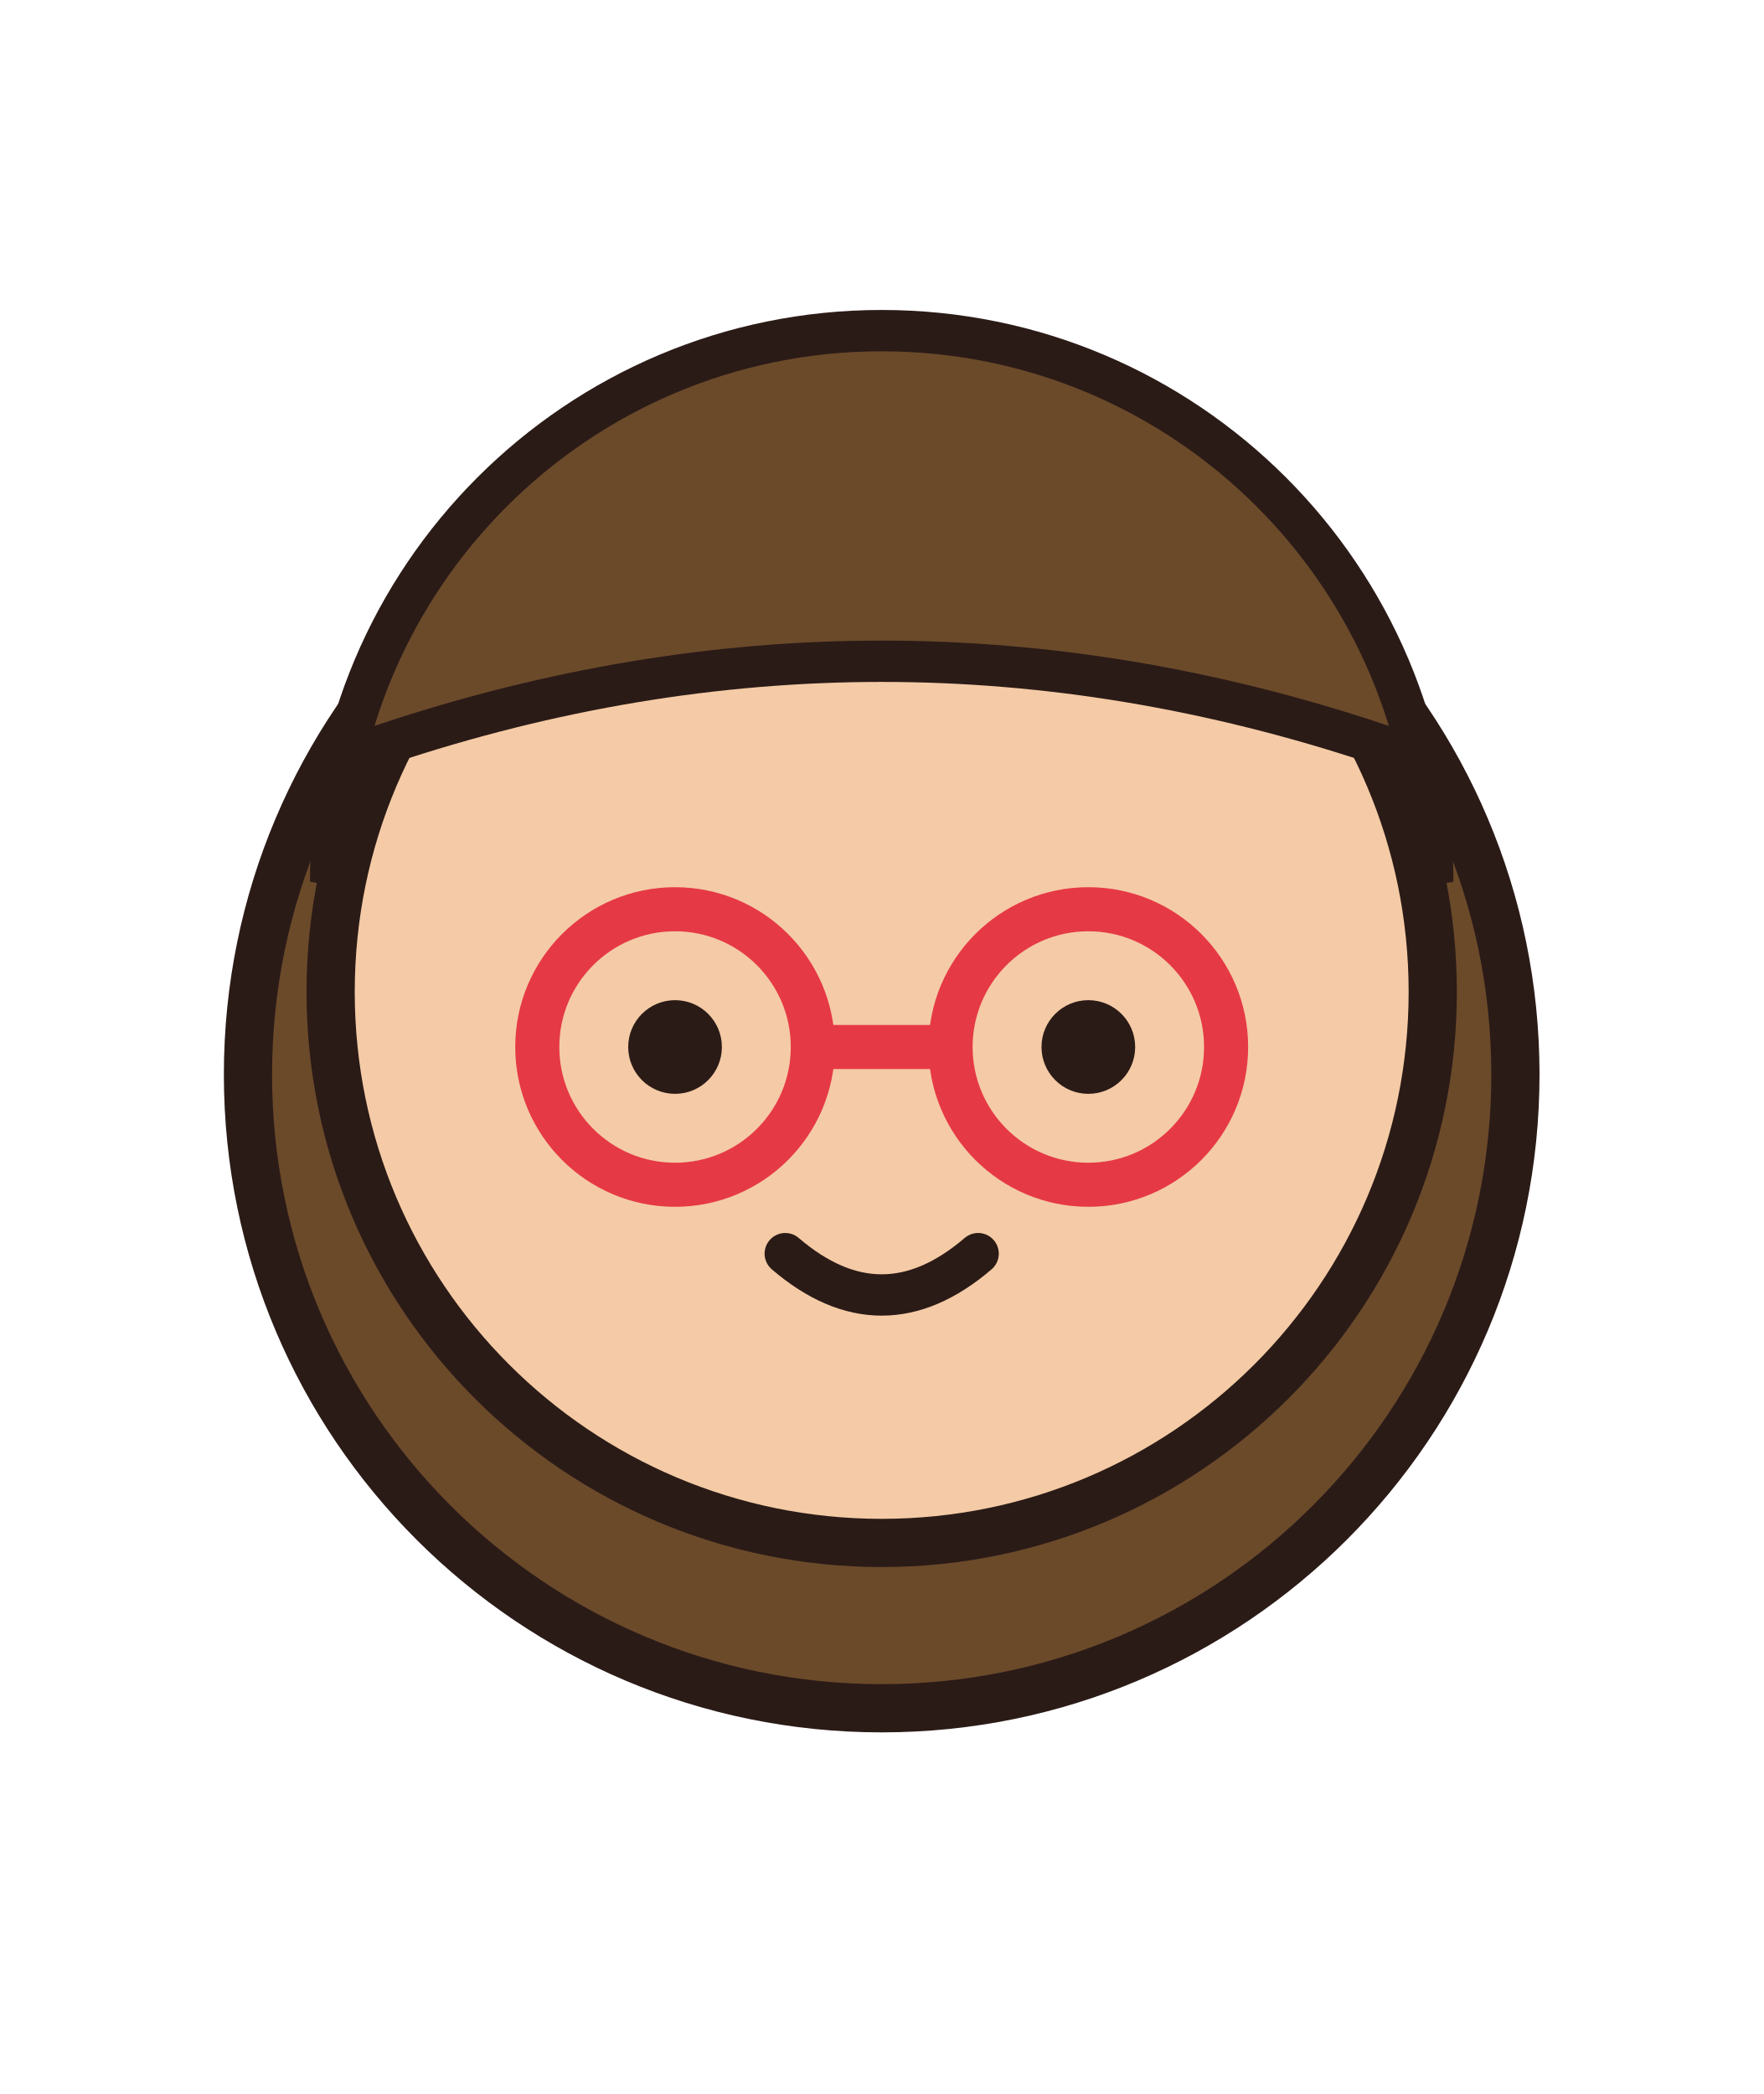
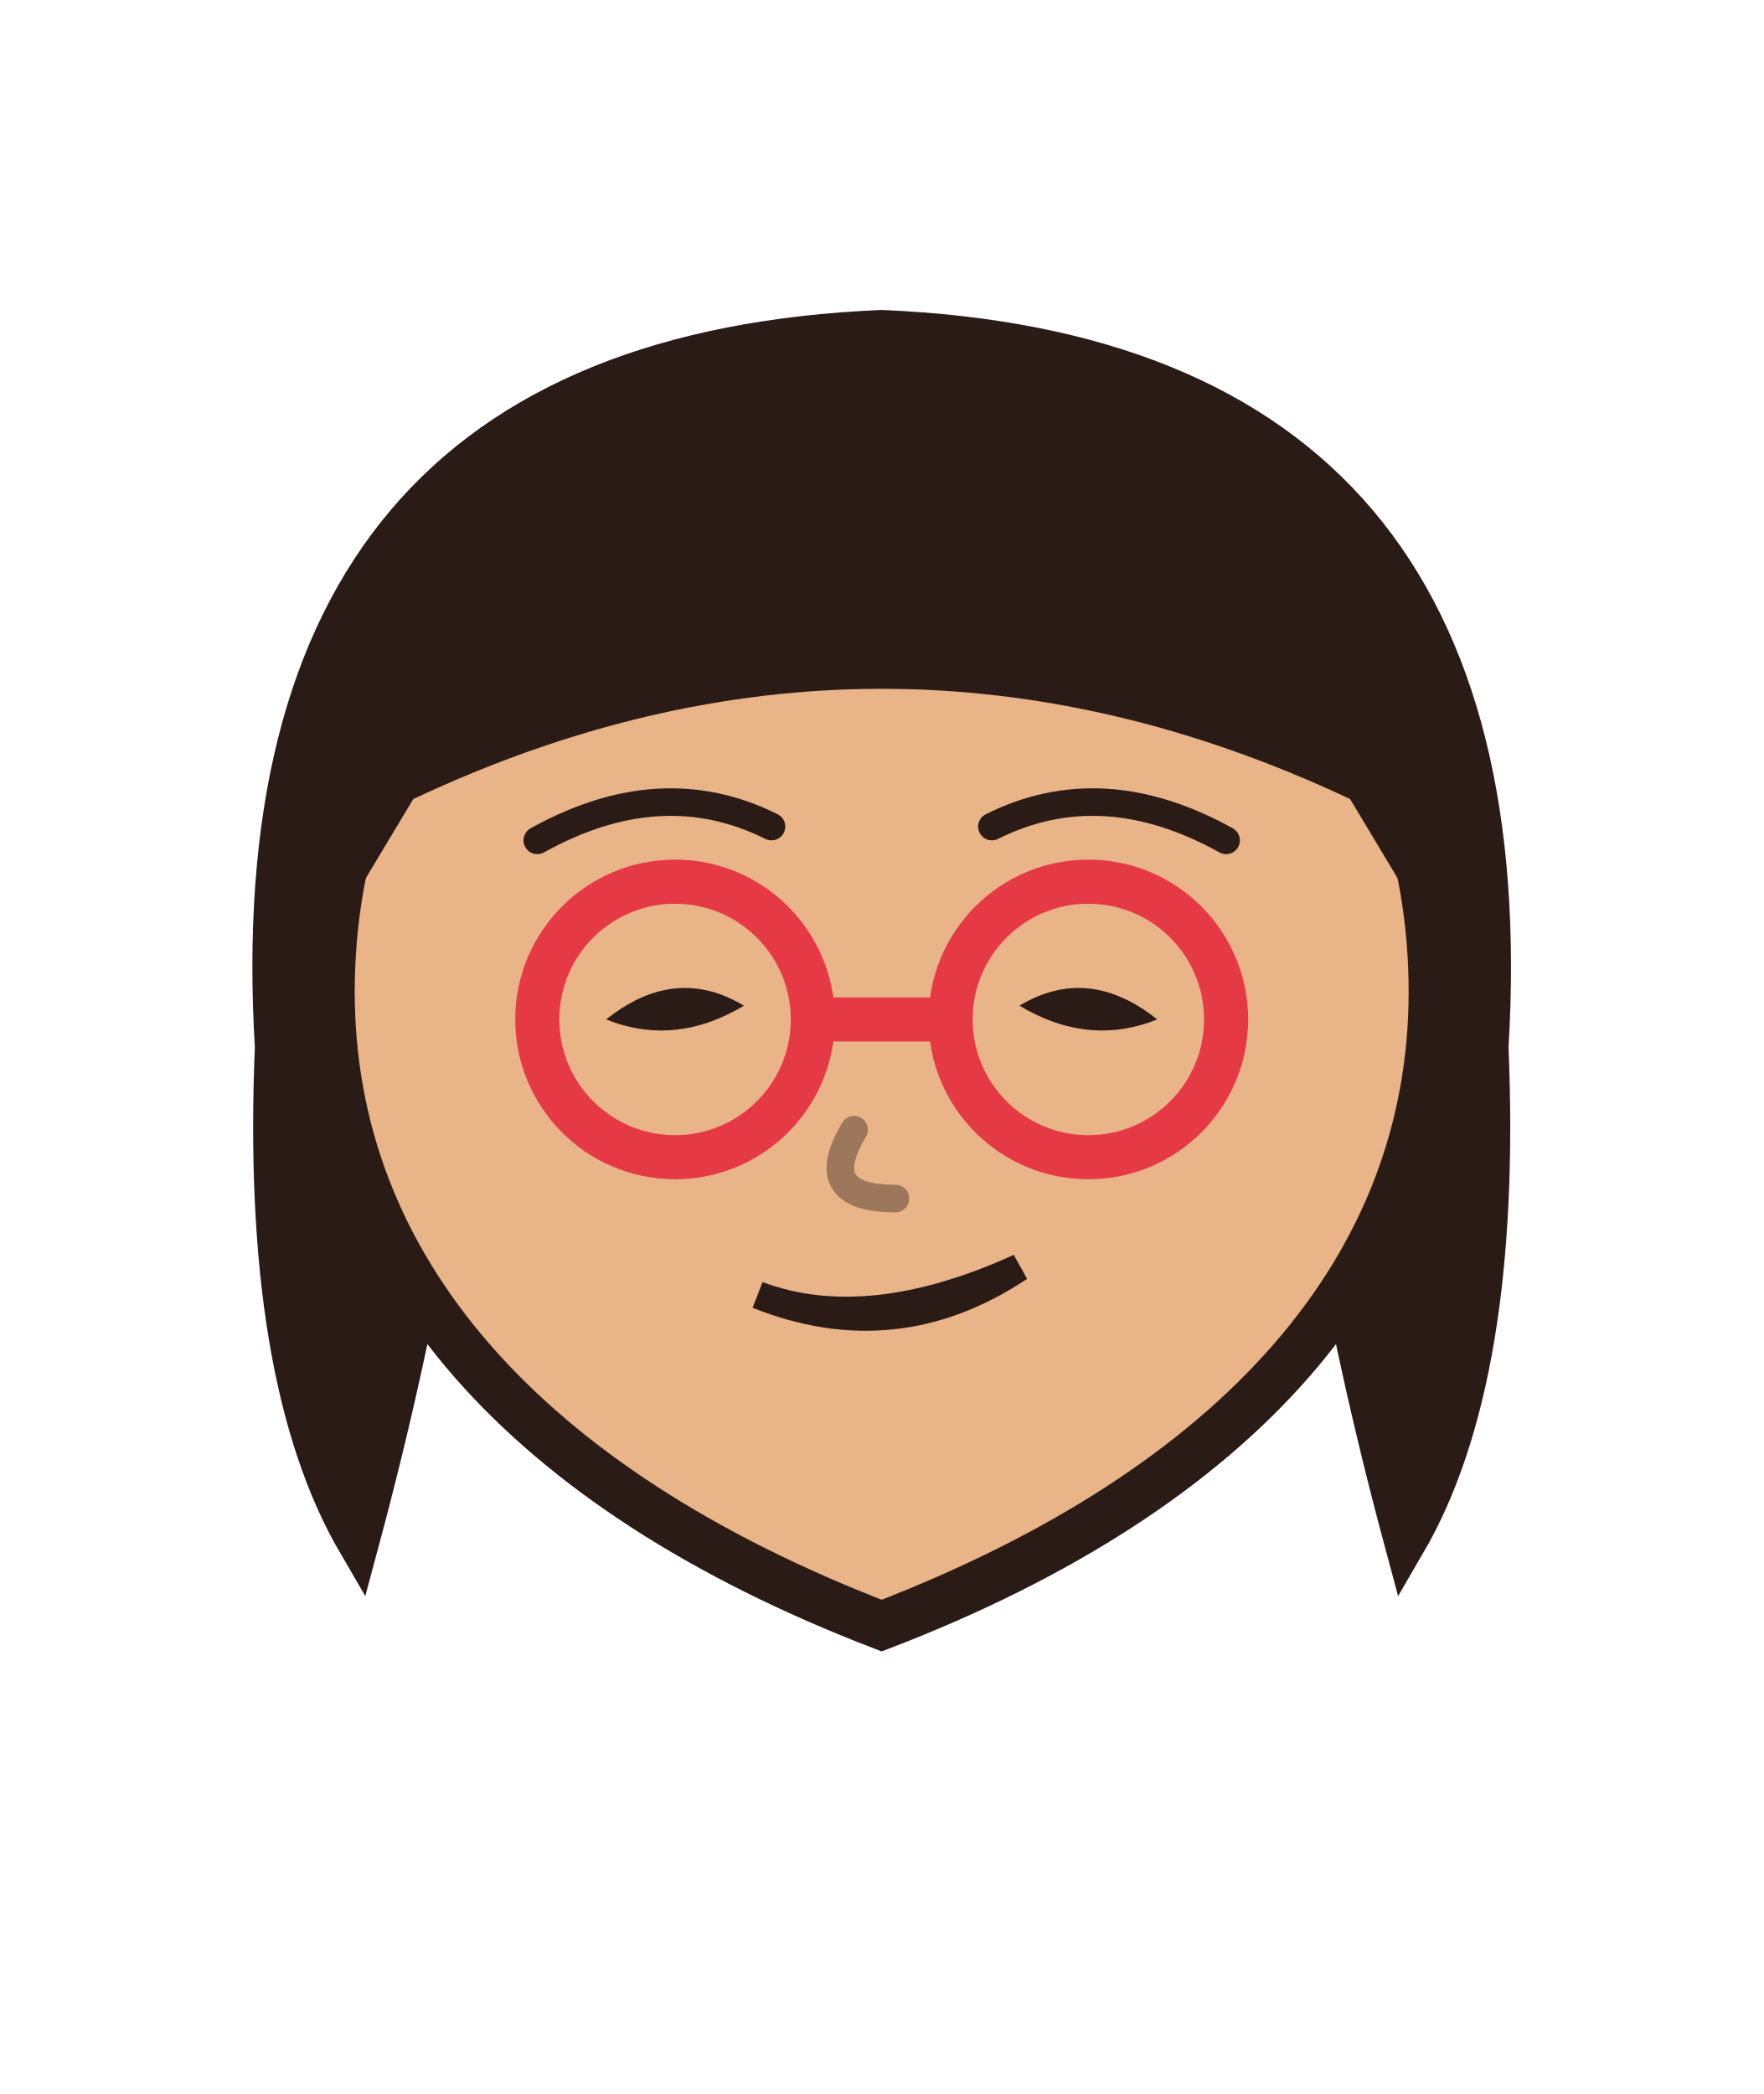
<svg xmlns="http://www.w3.org/2000/svg" viewBox="-64 -68 128 152">
-   <ellipse cx="0" cy="10" rx="46" ry="46" fill="#6B4A2A" stroke="#2B1B17" stroke-width="3.5" />
-   <circle cx="0" cy="4" r="40" fill="#F4CBA6" stroke="#2B1B17" stroke-width="3.5" />
-   <path d="M -40 -4 A 40 40 0 0 1 40 -4 L 36 -14 Q 0 -26 -36 -14 Z" fill="#6B4A2A" stroke="#2B1B17" stroke-width="3" />
-   <circle cx="-15" cy="8" r="10" fill="none" stroke="#E63946" stroke-width="3.2" />
-   <circle cx="15" cy="8" r="10" fill="none" stroke="#E63946" stroke-width="3.2" />
-   <line x1="-5" y1="8" x2="5" y2="8" stroke="#E63946" stroke-width="3.2" />
-   <circle cx="-15" cy="8" r="3.4" fill="#2B1B17" />
-   <circle cx="15" cy="8" r="3.4" fill="#2B1B17" />
-   <path d="M -7 23 Q 0 29 7 23" stroke="#2B1B17" stroke-width="3" fill="none" stroke-linecap="round" />
+   <path d="M -44 8 Q -47 -42 0 -44 Q 47 -42 44 8 Q 45 32 38 44 Q 31 18 30 -4 Q 16 -26 0 -27 Q -16 -26 -30 -4 Q -31 18 -38 44 Q -45 32 -44 8 Z" fill="#2B1B17" stroke="#2B1B17" stroke-width="3" />
+   <path d="M 0 -34 C 27 -34 40 -16 40 4 C 40 24 26 40 0 50 C -26 40 -40 24 -40 4 C -40 -16 -27 -34 0 -34 Z" fill="#E8B488" stroke="#2B1B17" stroke-width="3.5" />
+   <path d="M -40 0 Q -42 -34 0 -36 Q 42 -34 40 0 L 34 -10 Q 0 -26 -34 -10 Z" fill="#2B1B17" />
+   <path d="M -25 -7 Q -16 -12 -8 -8" stroke="#2B1B17" stroke-width="2" fill="none" stroke-linecap="round" />
+   <path d="M 25 -7 Q 16 -12 8 -8" stroke="#2B1B17" stroke-width="2" fill="none" stroke-linecap="round" />
+   <circle cx="-15" cy="6" r="10" fill="none" stroke="#E63946" stroke-width="3.2" />
+   <circle cx="15" cy="6" r="10" fill="none" stroke="#E63946" stroke-width="3.2" />
+   <line x1="-5" y1="6" x2="5" y2="6" stroke="#E63946" stroke-width="3.2" />
+   <path d="M -20 6 Q -15 2 -10 5 Q -15 8 -20 6 Z" fill="#2B1B17" />
+   <path d="M 20 6 Q 15 2 10 5 Q 15 8 20 6 Z" fill="#2B1B17" />
+   <path d="M -2 14 Q -5 19 1 19" stroke="#2B1B17" stroke-width="2" fill="none" stroke-linecap="round" opacity="0.4" />
+   <path d="M -9 26 Q -1 29 10 24 Q 1 30 -9 26 Z" fill="#C0392B" stroke="#2B1B17" stroke-width="2" />
</svg>
